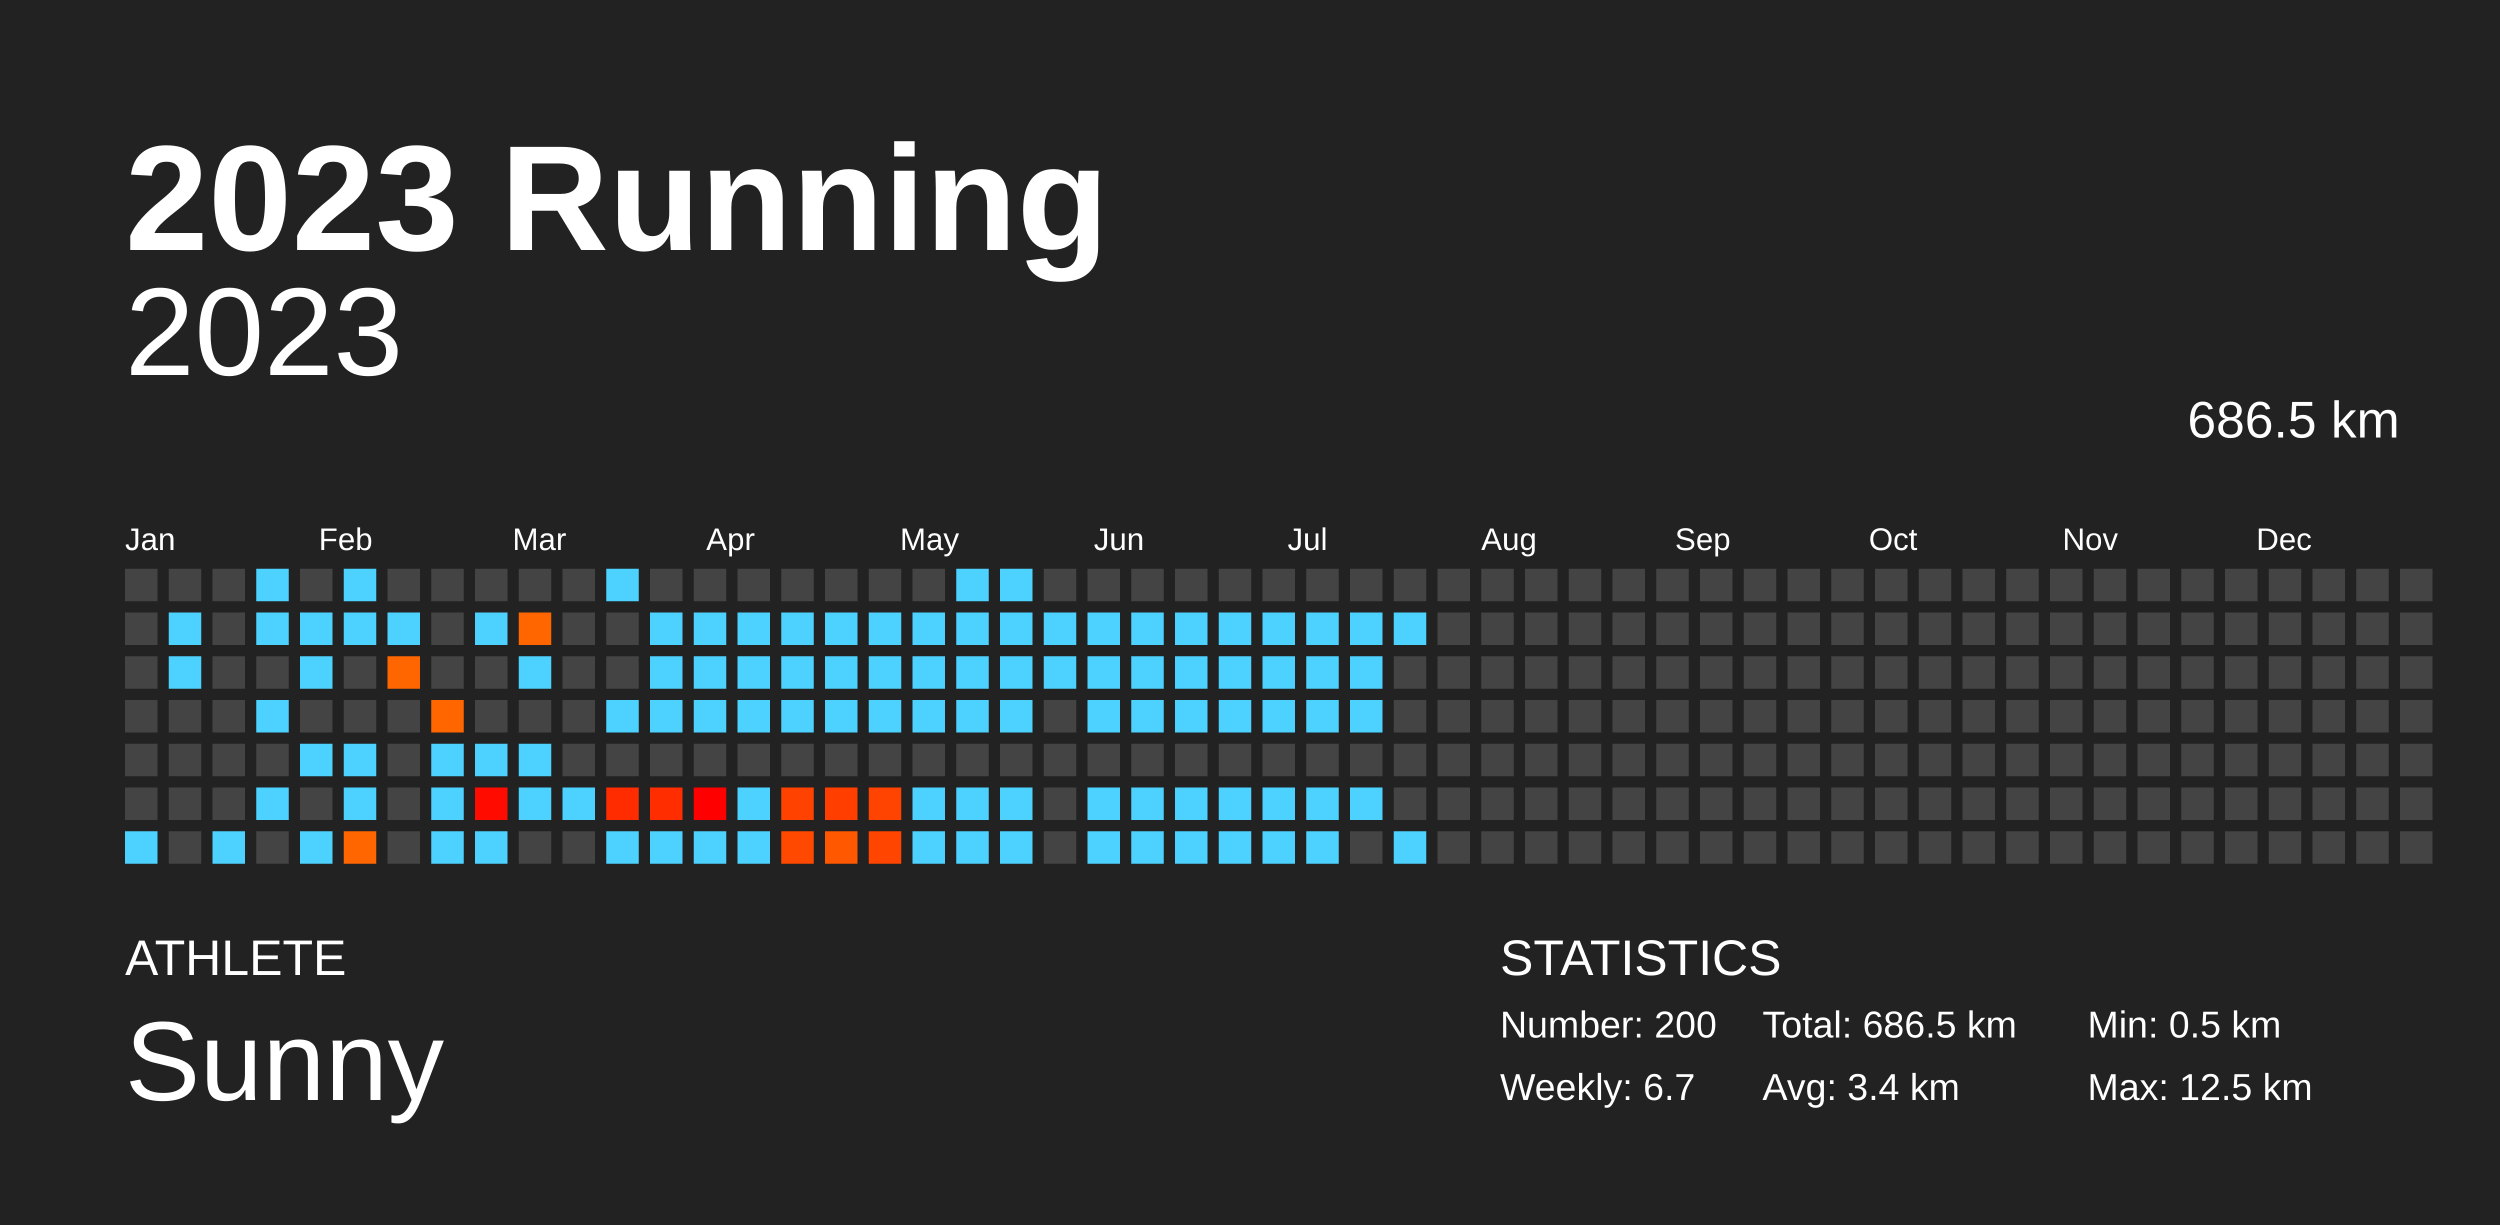
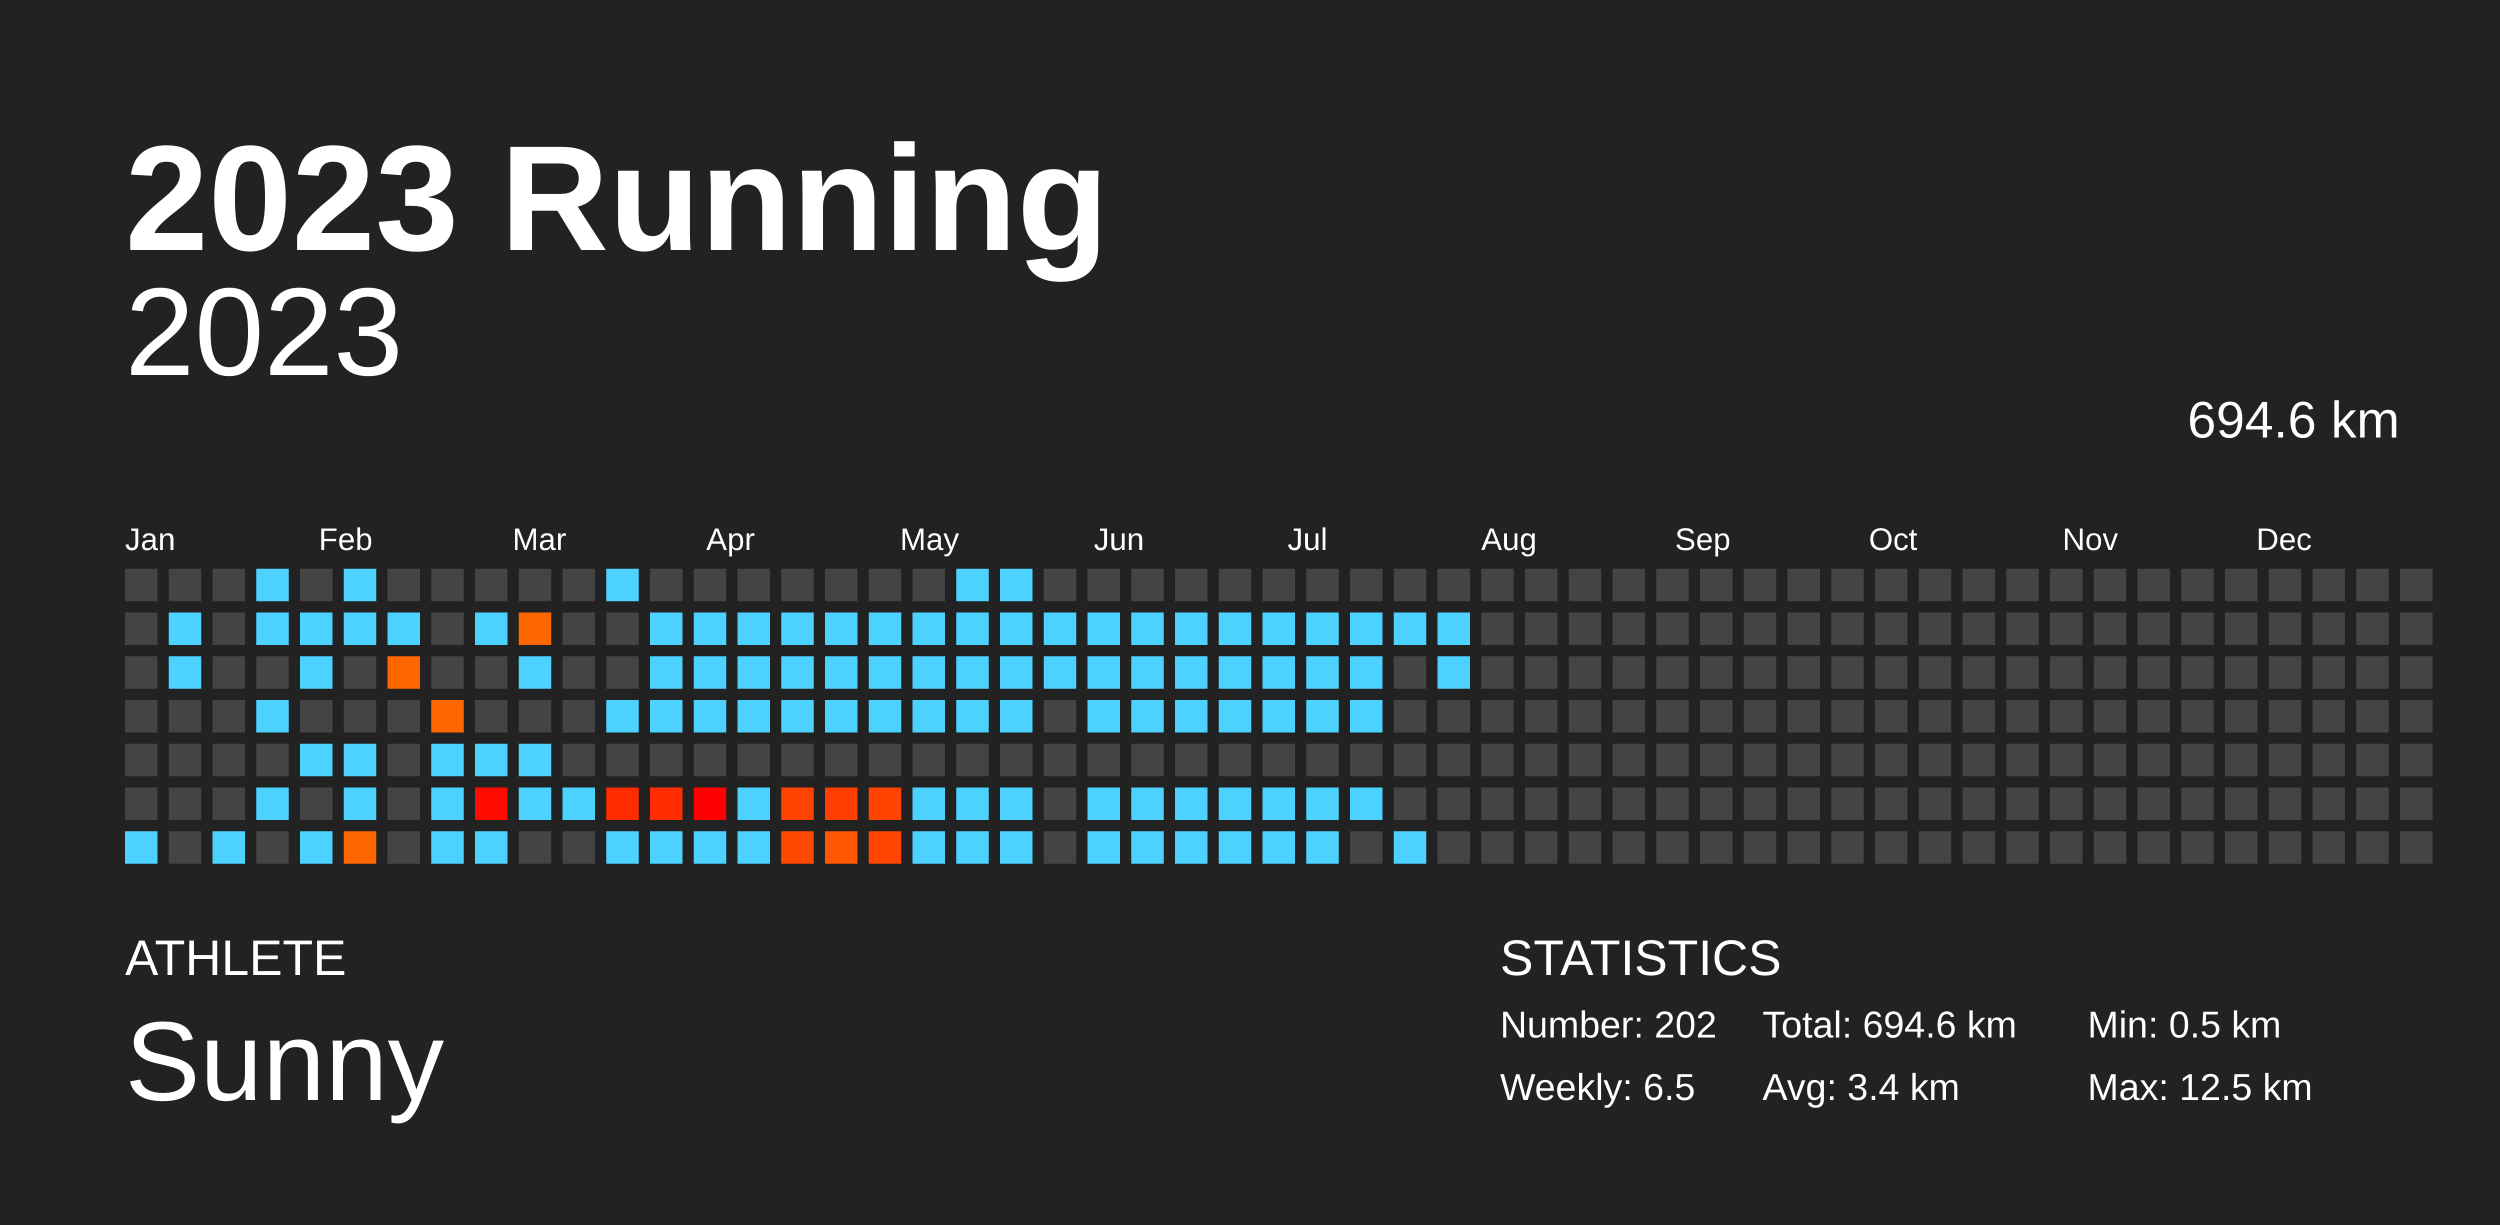
<svg xmlns="http://www.w3.org/2000/svg" baseProfile="full" height="98mm" version="1.1" viewBox="0,0,200,98" width="200mm">
  <defs />
  <rect fill="#222222" height="98" width="200" x="0" y="0" />
  <text fill="#FFFFFF" style="font-size:12px; font-family:Arial; font-weight:bold;" x="10" y="20">2023 Running</text>
  <text fill="#FFFFFF" style="font-size:4px; font-family:Arial" x="10" y="78">ATHLETE</text>
  <text fill="#FFFFFF" style="font-size:9px; font-family:Arial" x="10" y="88">Sunny</text>
  <text fill="#FFFFFF" style="font-size:4px; font-family:Arial" x="120" y="78">STATISTICS</text>
-   <text fill="#FFFFFF" style="font-size:3px; font-family:Arial" x="120" y="83">Number: 200</text>
-   <text fill="#FFFFFF" style="font-size:3px; font-family:Arial" x="120" y="88">Weekly: 6.7</text>
-   <text fill="#FFFFFF" style="font-size:3px; font-family:Arial" x="141" y="83">Total: 686.5 km</text>
+   <text fill="#FFFFFF" style="font-size:3px; font-family:Arial" x="120" y="83">Number: 202</text>
+   <text fill="#FFFFFF" style="font-size:3px; font-family:Arial" x="120" y="88">Weekly: 6.5</text>
+   <text fill="#FFFFFF" style="font-size:3px; font-family:Arial" x="141" y="83">Total: 694.6 km</text>
  <text fill="#FFFFFF" style="font-size:3px; font-family:Arial" x="141" y="88">Avg: 3.4 km</text>
  <text fill="#FFFFFF" style="font-size:3px; font-family:Arial" x="167" y="83">Min: 0.5 km</text>
  <text fill="#FFFFFF" style="font-size:3px; font-family:Arial" x="167" y="88">Max: 12.5 km</text>
  <text alignment-baseline="hanging" fill="#FFFFFF" style="font-size:10.0px; font-family:Arial;" x="10" y="30">2023</text>
-   <text alignment-baseline="hanging" fill="#FFFFFF" style="font-size:4.125px; font-family:Arial;" x="175" y="35">686.5 km</text>
+   <text alignment-baseline="hanging" fill="#FFFFFF" style="font-size:4.125px; font-family:Arial;" x="175" y="35">694.6 km</text>
  <text fill="#FFFFFF" style="font-size:2.5px; font-family:Arial" x="10.0" y="44">Jan</text>
  <text fill="#FFFFFF" style="font-size:2.5px; font-family:Arial" x="25.5" y="44">Feb</text>
  <text fill="#FFFFFF" style="font-size:2.5px; font-family:Arial" x="41.0" y="44">Mar</text>
  <text fill="#FFFFFF" style="font-size:2.5px; font-family:Arial" x="56.5" y="44">Apr</text>
  <text fill="#FFFFFF" style="font-size:2.5px; font-family:Arial" x="72.0" y="44">May</text>
  <text fill="#FFFFFF" style="font-size:2.5px; font-family:Arial" x="87.5" y="44">Jun</text>
  <text fill="#FFFFFF" style="font-size:2.5px; font-family:Arial" x="103.0" y="44">Jul</text>
  <text fill="#FFFFFF" style="font-size:2.5px; font-family:Arial" x="118.5" y="44">Aug</text>
  <text fill="#FFFFFF" style="font-size:2.5px; font-family:Arial" x="134.0" y="44">Sep</text>
  <text fill="#FFFFFF" style="font-size:2.5px; font-family:Arial" x="149.5" y="44">Oct</text>
  <text fill="#FFFFFF" style="font-size:2.5px; font-family:Arial" x="165.0" y="44">Nov</text>
  <text fill="#FFFFFF" style="font-size:2.5px; font-family:Arial" x="180.5" y="44">Dec</text>
  <rect fill="#444444" height="2.6" width="2.6" x="10.0" y="45.5" />
  <rect fill="#444444" height="2.6" width="2.6" x="10.0" y="49.0" />
  <rect fill="#444444" height="2.6" width="2.6" x="10.0" y="52.5" />
  <rect fill="#444444" height="2.6" width="2.6" x="10.0" y="56.0" />
  <rect fill="#444444" height="2.6" width="2.6" x="10.0" y="59.5" />
  <rect fill="#444444" height="2.6" width="2.6" x="10.0" y="63.0" />
  <rect fill="#4dd2ff" height="2.6" width="2.6" x="10.0" y="66.5" />
  <rect fill="#444444" height="2.6" width="2.6" x="13.5" y="45.5" />
  <rect fill="#4dd2ff" height="2.6" width="2.6" x="13.5" y="49.0" />
  <rect fill="#4dd2ff" height="2.6" width="2.6" x="13.5" y="52.5" />
  <rect fill="#444444" height="2.6" width="2.6" x="13.5" y="56.0" />
  <rect fill="#444444" height="2.6" width="2.6" x="13.5" y="59.5" />
  <rect fill="#444444" height="2.6" width="2.6" x="13.5" y="63.0" />
  <rect fill="#444444" height="2.6" width="2.6" x="13.5" y="66.5" />
  <rect fill="#444444" height="2.6" width="2.6" x="17.0" y="45.5" />
  <rect fill="#444444" height="2.6" width="2.6" x="17.0" y="49.0" />
  <rect fill="#444444" height="2.6" width="2.6" x="17.0" y="52.5" />
  <rect fill="#444444" height="2.6" width="2.6" x="17.0" y="56.0" />
  <rect fill="#444444" height="2.6" width="2.6" x="17.0" y="59.5" />
  <rect fill="#444444" height="2.6" width="2.6" x="17.0" y="63.0" />
  <rect fill="#4dd2ff" height="2.6" width="2.6" x="17.0" y="66.5" />
  <rect fill="#4dd2ff" height="2.6" width="2.6" x="20.5" y="45.5" />
  <rect fill="#4dd2ff" height="2.6" width="2.6" x="20.5" y="49.0" />
  <rect fill="#444444" height="2.6" width="2.6" x="20.5" y="52.5" />
  <rect fill="#4dd2ff" height="2.6" width="2.6" x="20.5" y="56.0" />
  <rect fill="#444444" height="2.6" width="2.6" x="20.5" y="59.5" />
  <rect fill="#4dd2ff" height="2.6" width="2.6" x="20.5" y="63.0" />
  <rect fill="#444444" height="2.6" width="2.6" x="20.5" y="66.5" />
  <rect fill="#444444" height="2.6" width="2.6" x="24.0" y="45.5" />
  <rect fill="#4dd2ff" height="2.6" width="2.6" x="24.0" y="49.0" />
  <rect fill="#4dd2ff" height="2.6" width="2.6" x="24.0" y="52.5" />
  <rect fill="#444444" height="2.6" width="2.6" x="24.0" y="56.0" />
  <rect fill="#4dd2ff" height="2.6" width="2.6" x="24.0" y="59.5" />
  <rect fill="#444444" height="2.6" width="2.6" x="24.0" y="63.0" />
  <rect fill="#4dd2ff" height="2.6" width="2.6" x="24.0" y="66.5" />
  <rect fill="#4dd2ff" height="2.6" width="2.6" x="27.5" y="45.5" />
  <rect fill="#4dd2ff" height="2.6" width="2.6" x="27.5" y="49.0" />
  <rect fill="#444444" height="2.6" width="2.6" x="27.5" y="52.5" />
  <rect fill="#444444" height="2.6" width="2.6" x="27.5" y="56.0" />
  <rect fill="#4dd2ff" height="2.6" width="2.6" x="27.5" y="59.5" />
  <rect fill="#4dd2ff" height="2.6" width="2.6" x="27.5" y="63.0" />
  <rect fill="#ff6600" height="2.6" width="2.6" x="27.5" y="66.5" />
  <rect fill="#444444" height="2.6" width="2.6" x="31.0" y="45.5" />
  <rect fill="#4dd2ff" height="2.6" width="2.6" x="31.0" y="49.0" />
  <rect fill="#ff6600" height="2.6" width="2.6" x="31.0" y="52.5" />
  <rect fill="#444444" height="2.6" width="2.6" x="31.0" y="56.0" />
  <rect fill="#444444" height="2.6" width="2.6" x="31.0" y="59.5" />
  <rect fill="#444444" height="2.6" width="2.6" x="31.0" y="63.0" />
  <rect fill="#444444" height="2.6" width="2.6" x="31.0" y="66.5" />
  <rect fill="#444444" height="2.6" width="2.6" x="34.5" y="45.5" />
  <rect fill="#444444" height="2.6" width="2.6" x="34.5" y="49.0" />
  <rect fill="#444444" height="2.6" width="2.6" x="34.5" y="52.5" />
  <rect fill="#ff6600" height="2.6" width="2.6" x="34.5" y="56.0" />
  <rect fill="#4dd2ff" height="2.6" width="2.6" x="34.5" y="59.5" />
  <rect fill="#4dd2ff" height="2.6" width="2.6" x="34.5" y="63.0" />
  <rect fill="#4dd2ff" height="2.6" width="2.6" x="34.5" y="66.5" />
  <rect fill="#444444" height="2.6" width="2.6" x="38.0" y="45.5" />
  <rect fill="#4dd2ff" height="2.6" width="2.6" x="38.0" y="49.0" />
  <rect fill="#444444" height="2.6" width="2.6" x="38.0" y="52.5" />
  <rect fill="#444444" height="2.6" width="2.6" x="38.0" y="56.0" />
  <rect fill="#4dd2ff" height="2.6" width="2.6" x="38.0" y="59.5" />
  <rect fill="#ff0b00" height="2.6" width="2.6" x="38.0" y="63.0" />
  <rect fill="#4dd2ff" height="2.6" width="2.6" x="38.0" y="66.5" />
  <rect fill="#444444" height="2.6" width="2.6" x="41.5" y="45.5" />
  <rect fill="#ff6600" height="2.6" width="2.6" x="41.5" y="49.0" />
  <rect fill="#4dd2ff" height="2.6" width="2.6" x="41.5" y="52.5" />
  <rect fill="#444444" height="2.6" width="2.6" x="41.5" y="56.0" />
  <rect fill="#4dd2ff" height="2.6" width="2.6" x="41.5" y="59.5" />
  <rect fill="#4dd2ff" height="2.6" width="2.6" x="41.5" y="63.0" />
  <rect fill="#444444" height="2.6" width="2.6" x="41.5" y="66.5" />
  <rect fill="#444444" height="2.6" width="2.6" x="45.0" y="45.5" />
  <rect fill="#444444" height="2.6" width="2.6" x="45.0" y="49.0" />
  <rect fill="#444444" height="2.6" width="2.6" x="45.0" y="52.5" />
  <rect fill="#444444" height="2.6" width="2.6" x="45.0" y="56.0" />
  <rect fill="#444444" height="2.6" width="2.6" x="45.0" y="59.5" />
  <rect fill="#4dd2ff" height="2.6" width="2.6" x="45.0" y="63.0" />
  <rect fill="#444444" height="2.6" width="2.6" x="45.0" y="66.5" />
  <rect fill="#4dd2ff" height="2.6" width="2.6" x="48.5" y="45.5" />
  <rect fill="#444444" height="2.6" width="2.6" x="48.5" y="49.0" />
  <rect fill="#444444" height="2.6" width="2.6" x="48.5" y="52.5" />
  <rect fill="#4dd2ff" height="2.6" width="2.6" x="48.5" y="56.0" />
  <rect fill="#444444" height="2.6" width="2.6" x="48.5" y="59.5" />
  <rect fill="#ff2c00" height="2.6" width="2.6" x="48.5" y="63.0" />
  <rect fill="#4dd2ff" height="2.6" width="2.6" x="48.5" y="66.5" />
  <rect fill="#444444" height="2.6" width="2.6" x="52.0" y="45.5" />
  <rect fill="#4dd2ff" height="2.6" width="2.6" x="52.0" y="49.0" />
  <rect fill="#4dd2ff" height="2.6" width="2.6" x="52.0" y="52.5" />
  <rect fill="#4dd2ff" height="2.6" width="2.6" x="52.0" y="56.0" />
  <rect fill="#444444" height="2.6" width="2.6" x="52.0" y="59.5" />
  <rect fill="#ff2d00" height="2.6" width="2.6" x="52.0" y="63.0" />
  <rect fill="#4dd2ff" height="2.6" width="2.6" x="52.0" y="66.5" />
  <rect fill="#444444" height="2.6" width="2.6" x="55.5" y="45.5" />
  <rect fill="#4dd2ff" height="2.6" width="2.6" x="55.5" y="49.0" />
  <rect fill="#4dd2ff" height="2.6" width="2.6" x="55.5" y="52.5" />
  <rect fill="#4dd2ff" height="2.6" width="2.6" x="55.5" y="56.0" />
  <rect fill="#444444" height="2.6" width="2.6" x="55.5" y="59.5" />
  <rect fill="#ff0000" height="2.6" width="2.6" x="55.5" y="63.0" />
  <rect fill="#4dd2ff" height="2.6" width="2.6" x="55.5" y="66.5" />
  <rect fill="#444444" height="2.6" width="2.6" x="59.0" y="45.5" />
  <rect fill="#4dd2ff" height="2.6" width="2.6" x="59.0" y="49.0" />
  <rect fill="#4dd2ff" height="2.6" width="2.6" x="59.0" y="52.5" />
  <rect fill="#4dd2ff" height="2.6" width="2.6" x="59.0" y="56.0" />
  <rect fill="#444444" height="2.6" width="2.6" x="59.0" y="59.5" />
  <rect fill="#4dd2ff" height="2.6" width="2.6" x="59.0" y="63.0" />
  <rect fill="#4dd2ff" height="2.6" width="2.6" x="59.0" y="66.5" />
  <rect fill="#444444" height="2.6" width="2.6" x="62.5" y="45.5" />
  <rect fill="#4dd2ff" height="2.6" width="2.6" x="62.5" y="49.0" />
  <rect fill="#4dd2ff" height="2.6" width="2.6" x="62.5" y="52.5" />
  <rect fill="#4dd2ff" height="2.6" width="2.6" x="62.5" y="56.0" />
  <rect fill="#444444" height="2.6" width="2.6" x="62.5" y="59.5" />
  <rect fill="#ff4200" height="2.6" width="2.6" x="62.5" y="63.0" />
  <rect fill="#ff4900" height="2.6" width="2.6" x="62.5" y="66.5" />
  <rect fill="#444444" height="2.6" width="2.6" x="66.0" y="45.5" />
  <rect fill="#4dd2ff" height="2.6" width="2.6" x="66.0" y="49.0" />
  <rect fill="#4dd2ff" height="2.6" width="2.6" x="66.0" y="52.5" />
  <rect fill="#4dd2ff" height="2.6" width="2.6" x="66.0" y="56.0" />
  <rect fill="#444444" height="2.6" width="2.6" x="66.0" y="59.5" />
  <rect fill="#ff3e00" height="2.6" width="2.6" x="66.0" y="63.0" />
  <rect fill="#ff5800" height="2.6" width="2.6" x="66.0" y="66.5" />
  <rect fill="#444444" height="2.6" width="2.6" x="69.5" y="45.5" />
  <rect fill="#4dd2ff" height="2.6" width="2.6" x="69.5" y="49.0" />
  <rect fill="#4dd2ff" height="2.6" width="2.6" x="69.5" y="52.5" />
  <rect fill="#4dd2ff" height="2.6" width="2.6" x="69.5" y="56.0" />
  <rect fill="#444444" height="2.6" width="2.6" x="69.5" y="59.5" />
  <rect fill="#ff4300" height="2.6" width="2.6" x="69.5" y="63.0" />
  <rect fill="#ff4500" height="2.6" width="2.6" x="69.5" y="66.5" />
  <rect fill="#444444" height="2.6" width="2.6" x="73.0" y="45.5" />
  <rect fill="#4dd2ff" height="2.6" width="2.6" x="73.0" y="49.0" />
  <rect fill="#4dd2ff" height="2.6" width="2.6" x="73.0" y="52.5" />
  <rect fill="#4dd2ff" height="2.6" width="2.6" x="73.0" y="56.0" />
  <rect fill="#444444" height="2.6" width="2.6" x="73.0" y="59.5" />
  <rect fill="#4dd2ff" height="2.6" width="2.6" x="73.0" y="63.0" />
  <rect fill="#4dd2ff" height="2.6" width="2.6" x="73.0" y="66.5" />
  <rect fill="#4dd2ff" height="2.6" width="2.6" x="76.5" y="45.5" />
  <rect fill="#4dd2ff" height="2.6" width="2.6" x="76.5" y="49.0" />
  <rect fill="#4dd2ff" height="2.6" width="2.6" x="76.5" y="52.5" />
  <rect fill="#4dd2ff" height="2.6" width="2.6" x="76.5" y="56.0" />
  <rect fill="#444444" height="2.6" width="2.6" x="76.5" y="59.5" />
  <rect fill="#4dd2ff" height="2.6" width="2.6" x="76.5" y="63.0" />
  <rect fill="#4dd2ff" height="2.6" width="2.6" x="76.5" y="66.5" />
  <rect fill="#4dd2ff" height="2.6" width="2.6" x="80.0" y="45.5" />
  <rect fill="#4dd2ff" height="2.6" width="2.6" x="80.0" y="49.0" />
  <rect fill="#4dd2ff" height="2.6" width="2.6" x="80.0" y="52.5" />
  <rect fill="#4dd2ff" height="2.6" width="2.6" x="80.0" y="56.0" />
  <rect fill="#444444" height="2.6" width="2.6" x="80.0" y="59.5" />
  <rect fill="#4dd2ff" height="2.6" width="2.6" x="80.0" y="63.0" />
  <rect fill="#4dd2ff" height="2.6" width="2.6" x="80.0" y="66.5" />
  <rect fill="#444444" height="2.6" width="2.6" x="83.5" y="45.5" />
  <rect fill="#4dd2ff" height="2.6" width="2.6" x="83.5" y="49.0" />
  <rect fill="#4dd2ff" height="2.6" width="2.6" x="83.5" y="52.5" />
  <rect fill="#444444" height="2.6" width="2.6" x="83.5" y="56.0" />
  <rect fill="#444444" height="2.6" width="2.6" x="83.5" y="59.5" />
  <rect fill="#444444" height="2.6" width="2.6" x="83.5" y="63.0" />
  <rect fill="#444444" height="2.6" width="2.6" x="83.5" y="66.5" />
  <rect fill="#444444" height="2.6" width="2.6" x="87.0" y="45.5" />
  <rect fill="#4dd2ff" height="2.6" width="2.6" x="87.0" y="49.0" />
  <rect fill="#4dd2ff" height="2.6" width="2.6" x="87.0" y="52.5" />
  <rect fill="#4dd2ff" height="2.6" width="2.6" x="87.0" y="56.0" />
  <rect fill="#444444" height="2.6" width="2.6" x="87.0" y="59.5" />
  <rect fill="#4dd2ff" height="2.6" width="2.6" x="87.0" y="63.0" />
  <rect fill="#4dd2ff" height="2.6" width="2.6" x="87.0" y="66.5" />
  <rect fill="#444444" height="2.6" width="2.6" x="90.5" y="45.5" />
  <rect fill="#4dd2ff" height="2.6" width="2.6" x="90.5" y="49.0" />
  <rect fill="#4dd2ff" height="2.6" width="2.6" x="90.5" y="52.5" />
  <rect fill="#4dd2ff" height="2.6" width="2.6" x="90.5" y="56.0" />
  <rect fill="#444444" height="2.6" width="2.6" x="90.5" y="59.5" />
  <rect fill="#4dd2ff" height="2.6" width="2.6" x="90.5" y="63.0" />
  <rect fill="#4dd2ff" height="2.6" width="2.6" x="90.5" y="66.5" />
  <rect fill="#444444" height="2.6" width="2.6" x="94.0" y="45.5" />
  <rect fill="#4dd2ff" height="2.6" width="2.6" x="94.0" y="49.0" />
  <rect fill="#4dd2ff" height="2.6" width="2.6" x="94.0" y="52.5" />
  <rect fill="#4dd2ff" height="2.6" width="2.6" x="94.0" y="56.0" />
  <rect fill="#444444" height="2.6" width="2.6" x="94.0" y="59.5" />
  <rect fill="#4dd2ff" height="2.6" width="2.6" x="94.0" y="63.0" />
  <rect fill="#4dd2ff" height="2.6" width="2.6" x="94.0" y="66.5" />
  <rect fill="#444444" height="2.6" width="2.6" x="97.5" y="45.5" />
  <rect fill="#4dd2ff" height="2.6" width="2.6" x="97.5" y="49.0" />
  <rect fill="#4dd2ff" height="2.6" width="2.6" x="97.5" y="52.5" />
  <rect fill="#4dd2ff" height="2.6" width="2.6" x="97.5" y="56.0" />
  <rect fill="#444444" height="2.6" width="2.6" x="97.5" y="59.5" />
  <rect fill="#4dd2ff" height="2.6" width="2.6" x="97.5" y="63.0" />
  <rect fill="#4dd2ff" height="2.6" width="2.6" x="97.5" y="66.5" />
  <rect fill="#444444" height="2.6" width="2.6" x="101.0" y="45.5" />
  <rect fill="#4dd2ff" height="2.6" width="2.6" x="101.0" y="49.0" />
  <rect fill="#4dd2ff" height="2.6" width="2.6" x="101.0" y="52.5" />
  <rect fill="#4dd2ff" height="2.6" width="2.6" x="101.0" y="56.0" />
  <rect fill="#444444" height="2.6" width="2.6" x="101.0" y="59.5" />
  <rect fill="#4dd2ff" height="2.6" width="2.6" x="101.0" y="63.0" />
  <rect fill="#4dd2ff" height="2.6" width="2.6" x="101.0" y="66.5" />
  <rect fill="#444444" height="2.6" width="2.6" x="104.5" y="45.5" />
  <rect fill="#4dd2ff" height="2.6" width="2.6" x="104.5" y="49.0" />
  <rect fill="#4dd2ff" height="2.6" width="2.6" x="104.5" y="52.5" />
  <rect fill="#4dd2ff" height="2.6" width="2.6" x="104.5" y="56.0" />
  <rect fill="#444444" height="2.6" width="2.6" x="104.5" y="59.5" />
  <rect fill="#4dd2ff" height="2.6" width="2.6" x="104.5" y="63.0" />
  <rect fill="#4dd2ff" height="2.6" width="2.6" x="104.5" y="66.5" />
  <rect fill="#444444" height="2.6" width="2.6" x="108.0" y="45.5" />
  <rect fill="#4dd2ff" height="2.6" width="2.6" x="108.0" y="49.0" />
  <rect fill="#4dd2ff" height="2.6" width="2.6" x="108.0" y="52.5" />
  <rect fill="#4dd2ff" height="2.6" width="2.6" x="108.0" y="56.0" />
  <rect fill="#444444" height="2.6" width="2.6" x="108.0" y="59.5" />
  <rect fill="#4dd2ff" height="2.6" width="2.6" x="108.0" y="63.0" />
  <rect fill="#444444" height="2.6" width="2.6" x="108.0" y="66.5" />
  <rect fill="#444444" height="2.6" width="2.6" x="111.5" y="45.5" />
  <rect fill="#4dd2ff" height="2.6" width="2.6" x="111.5" y="49.0" />
  <rect fill="#444444" height="2.6" width="2.6" x="111.5" y="52.5" />
  <rect fill="#444444" height="2.6" width="2.6" x="111.5" y="56.0" />
  <rect fill="#444444" height="2.6" width="2.6" x="111.5" y="59.5" />
  <rect fill="#444444" height="2.6" width="2.6" x="111.5" y="63.0" />
  <rect fill="#4dd2ff" height="2.6" width="2.6" x="111.5" y="66.5" />
  <rect fill="#444444" height="2.6" width="2.6" x="115.0" y="45.5" />
-   <rect fill="#444444" height="2.6" width="2.6" x="115.0" y="49.0" />
-   <rect fill="#444444" height="2.6" width="2.6" x="115.0" y="52.5" />
+   <rect fill="#4dd2ff" height="2.6" width="2.6" x="115.0" y="49.0" />
+   <rect fill="#4dd2ff" height="2.6" width="2.6" x="115.0" y="52.5" />
  <rect fill="#444444" height="2.6" width="2.6" x="115.0" y="56.0" />
  <rect fill="#444444" height="2.6" width="2.6" x="115.0" y="59.5" />
  <rect fill="#444444" height="2.6" width="2.6" x="115.0" y="63.0" />
  <rect fill="#444444" height="2.6" width="2.6" x="115.0" y="66.5" />
  <rect fill="#444444" height="2.6" width="2.6" x="118.5" y="45.5" />
  <rect fill="#444444" height="2.6" width="2.6" x="118.5" y="49.0" />
  <rect fill="#444444" height="2.6" width="2.6" x="118.5" y="52.5" />
  <rect fill="#444444" height="2.6" width="2.6" x="118.5" y="56.0" />
  <rect fill="#444444" height="2.6" width="2.6" x="118.5" y="59.5" />
  <rect fill="#444444" height="2.6" width="2.6" x="118.5" y="63.0" />
  <rect fill="#444444" height="2.6" width="2.6" x="118.5" y="66.5" />
  <rect fill="#444444" height="2.6" width="2.6" x="122.0" y="45.5" />
  <rect fill="#444444" height="2.6" width="2.6" x="122.0" y="49.0" />
  <rect fill="#444444" height="2.6" width="2.6" x="122.0" y="52.5" />
  <rect fill="#444444" height="2.6" width="2.6" x="122.0" y="56.0" />
  <rect fill="#444444" height="2.6" width="2.6" x="122.0" y="59.5" />
  <rect fill="#444444" height="2.6" width="2.6" x="122.0" y="63.0" />
  <rect fill="#444444" height="2.6" width="2.6" x="122.0" y="66.5" />
  <rect fill="#444444" height="2.6" width="2.6" x="125.5" y="45.5" />
  <rect fill="#444444" height="2.6" width="2.6" x="125.5" y="49.0" />
  <rect fill="#444444" height="2.6" width="2.6" x="125.5" y="52.5" />
  <rect fill="#444444" height="2.6" width="2.6" x="125.5" y="56.0" />
  <rect fill="#444444" height="2.6" width="2.6" x="125.5" y="59.5" />
  <rect fill="#444444" height="2.6" width="2.6" x="125.5" y="63.0" />
  <rect fill="#444444" height="2.6" width="2.6" x="125.5" y="66.5" />
  <rect fill="#444444" height="2.6" width="2.6" x="129.0" y="45.5" />
  <rect fill="#444444" height="2.6" width="2.6" x="129.0" y="49.0" />
  <rect fill="#444444" height="2.6" width="2.6" x="129.0" y="52.5" />
  <rect fill="#444444" height="2.6" width="2.6" x="129.0" y="56.0" />
  <rect fill="#444444" height="2.6" width="2.6" x="129.0" y="59.5" />
  <rect fill="#444444" height="2.6" width="2.6" x="129.0" y="63.0" />
  <rect fill="#444444" height="2.6" width="2.6" x="129.0" y="66.5" />
  <rect fill="#444444" height="2.6" width="2.6" x="132.5" y="45.5" />
  <rect fill="#444444" height="2.6" width="2.6" x="132.5" y="49.0" />
  <rect fill="#444444" height="2.6" width="2.6" x="132.5" y="52.5" />
  <rect fill="#444444" height="2.6" width="2.6" x="132.5" y="56.0" />
  <rect fill="#444444" height="2.6" width="2.6" x="132.5" y="59.5" />
  <rect fill="#444444" height="2.6" width="2.6" x="132.5" y="63.0" />
  <rect fill="#444444" height="2.6" width="2.6" x="132.5" y="66.5" />
  <rect fill="#444444" height="2.6" width="2.6" x="136.0" y="45.5" />
  <rect fill="#444444" height="2.6" width="2.6" x="136.0" y="49.0" />
  <rect fill="#444444" height="2.6" width="2.6" x="136.0" y="52.5" />
  <rect fill="#444444" height="2.6" width="2.6" x="136.0" y="56.0" />
  <rect fill="#444444" height="2.6" width="2.6" x="136.0" y="59.5" />
  <rect fill="#444444" height="2.6" width="2.6" x="136.0" y="63.0" />
  <rect fill="#444444" height="2.6" width="2.6" x="136.0" y="66.5" />
  <rect fill="#444444" height="2.6" width="2.6" x="139.5" y="45.5" />
  <rect fill="#444444" height="2.6" width="2.6" x="139.5" y="49.0" />
  <rect fill="#444444" height="2.6" width="2.6" x="139.5" y="52.5" />
  <rect fill="#444444" height="2.6" width="2.6" x="139.5" y="56.0" />
  <rect fill="#444444" height="2.6" width="2.6" x="139.5" y="59.5" />
  <rect fill="#444444" height="2.6" width="2.6" x="139.5" y="63.0" />
  <rect fill="#444444" height="2.6" width="2.6" x="139.5" y="66.5" />
  <rect fill="#444444" height="2.6" width="2.6" x="143.0" y="45.5" />
  <rect fill="#444444" height="2.6" width="2.6" x="143.0" y="49.0" />
  <rect fill="#444444" height="2.6" width="2.6" x="143.0" y="52.5" />
  <rect fill="#444444" height="2.6" width="2.6" x="143.0" y="56.0" />
  <rect fill="#444444" height="2.6" width="2.6" x="143.0" y="59.5" />
  <rect fill="#444444" height="2.6" width="2.6" x="143.0" y="63.0" />
  <rect fill="#444444" height="2.6" width="2.6" x="143.0" y="66.5" />
  <rect fill="#444444" height="2.6" width="2.6" x="146.5" y="45.5" />
  <rect fill="#444444" height="2.6" width="2.6" x="146.5" y="49.0" />
  <rect fill="#444444" height="2.6" width="2.6" x="146.5" y="52.5" />
  <rect fill="#444444" height="2.6" width="2.6" x="146.5" y="56.0" />
  <rect fill="#444444" height="2.6" width="2.6" x="146.5" y="59.5" />
  <rect fill="#444444" height="2.6" width="2.6" x="146.5" y="63.0" />
  <rect fill="#444444" height="2.6" width="2.6" x="146.5" y="66.5" />
  <rect fill="#444444" height="2.6" width="2.6" x="150.0" y="45.5" />
  <rect fill="#444444" height="2.6" width="2.6" x="150.0" y="49.0" />
  <rect fill="#444444" height="2.6" width="2.6" x="150.0" y="52.5" />
  <rect fill="#444444" height="2.6" width="2.6" x="150.0" y="56.0" />
  <rect fill="#444444" height="2.6" width="2.6" x="150.0" y="59.5" />
  <rect fill="#444444" height="2.6" width="2.6" x="150.0" y="63.0" />
  <rect fill="#444444" height="2.6" width="2.6" x="150.0" y="66.5" />
  <rect fill="#444444" height="2.6" width="2.6" x="153.5" y="45.5" />
  <rect fill="#444444" height="2.6" width="2.6" x="153.5" y="49.0" />
  <rect fill="#444444" height="2.6" width="2.6" x="153.5" y="52.5" />
  <rect fill="#444444" height="2.6" width="2.6" x="153.5" y="56.0" />
  <rect fill="#444444" height="2.6" width="2.6" x="153.5" y="59.5" />
  <rect fill="#444444" height="2.6" width="2.6" x="153.5" y="63.0" />
  <rect fill="#444444" height="2.6" width="2.6" x="153.5" y="66.5" />
  <rect fill="#444444" height="2.6" width="2.6" x="157.0" y="45.5" />
  <rect fill="#444444" height="2.6" width="2.6" x="157.0" y="49.0" />
  <rect fill="#444444" height="2.6" width="2.6" x="157.0" y="52.5" />
  <rect fill="#444444" height="2.6" width="2.6" x="157.0" y="56.0" />
  <rect fill="#444444" height="2.6" width="2.6" x="157.0" y="59.5" />
  <rect fill="#444444" height="2.6" width="2.6" x="157.0" y="63.0" />
  <rect fill="#444444" height="2.6" width="2.6" x="157.0" y="66.5" />
  <rect fill="#444444" height="2.6" width="2.6" x="160.5" y="45.5" />
  <rect fill="#444444" height="2.6" width="2.6" x="160.5" y="49.0" />
  <rect fill="#444444" height="2.6" width="2.6" x="160.5" y="52.5" />
  <rect fill="#444444" height="2.6" width="2.6" x="160.5" y="56.0" />
  <rect fill="#444444" height="2.6" width="2.6" x="160.5" y="59.5" />
  <rect fill="#444444" height="2.6" width="2.6" x="160.5" y="63.0" />
  <rect fill="#444444" height="2.6" width="2.6" x="160.5" y="66.5" />
  <rect fill="#444444" height="2.6" width="2.6" x="164.0" y="45.5" />
  <rect fill="#444444" height="2.6" width="2.6" x="164.0" y="49.0" />
  <rect fill="#444444" height="2.6" width="2.6" x="164.0" y="52.5" />
  <rect fill="#444444" height="2.6" width="2.6" x="164.0" y="56.0" />
  <rect fill="#444444" height="2.6" width="2.6" x="164.0" y="59.5" />
  <rect fill="#444444" height="2.6" width="2.6" x="164.0" y="63.0" />
  <rect fill="#444444" height="2.6" width="2.6" x="164.0" y="66.5" />
  <rect fill="#444444" height="2.6" width="2.6" x="167.5" y="45.5" />
  <rect fill="#444444" height="2.6" width="2.6" x="167.5" y="49.0" />
  <rect fill="#444444" height="2.6" width="2.6" x="167.5" y="52.5" />
  <rect fill="#444444" height="2.6" width="2.6" x="167.5" y="56.0" />
  <rect fill="#444444" height="2.6" width="2.6" x="167.5" y="59.5" />
  <rect fill="#444444" height="2.6" width="2.6" x="167.5" y="63.0" />
  <rect fill="#444444" height="2.6" width="2.6" x="167.5" y="66.5" />
  <rect fill="#444444" height="2.6" width="2.6" x="171.0" y="45.5" />
  <rect fill="#444444" height="2.6" width="2.6" x="171.0" y="49.0" />
  <rect fill="#444444" height="2.6" width="2.6" x="171.0" y="52.5" />
  <rect fill="#444444" height="2.6" width="2.6" x="171.0" y="56.0" />
  <rect fill="#444444" height="2.6" width="2.6" x="171.0" y="59.5" />
  <rect fill="#444444" height="2.6" width="2.6" x="171.0" y="63.0" />
  <rect fill="#444444" height="2.6" width="2.6" x="171.0" y="66.5" />
  <rect fill="#444444" height="2.6" width="2.6" x="174.5" y="45.5" />
  <rect fill="#444444" height="2.6" width="2.6" x="174.5" y="49.0" />
  <rect fill="#444444" height="2.6" width="2.6" x="174.5" y="52.5" />
  <rect fill="#444444" height="2.6" width="2.6" x="174.5" y="56.0" />
  <rect fill="#444444" height="2.6" width="2.6" x="174.5" y="59.5" />
  <rect fill="#444444" height="2.6" width="2.6" x="174.5" y="63.0" />
  <rect fill="#444444" height="2.6" width="2.6" x="174.5" y="66.5" />
  <rect fill="#444444" height="2.6" width="2.6" x="178.0" y="45.5" />
  <rect fill="#444444" height="2.6" width="2.6" x="178.0" y="49.0" />
  <rect fill="#444444" height="2.6" width="2.6" x="178.0" y="52.5" />
  <rect fill="#444444" height="2.6" width="2.6" x="178.0" y="56.0" />
  <rect fill="#444444" height="2.6" width="2.6" x="178.0" y="59.5" />
  <rect fill="#444444" height="2.6" width="2.6" x="178.0" y="63.0" />
  <rect fill="#444444" height="2.6" width="2.6" x="178.0" y="66.5" />
  <rect fill="#444444" height="2.6" width="2.6" x="181.5" y="45.5" />
  <rect fill="#444444" height="2.6" width="2.6" x="181.5" y="49.0" />
  <rect fill="#444444" height="2.6" width="2.6" x="181.5" y="52.5" />
  <rect fill="#444444" height="2.6" width="2.6" x="181.5" y="56.0" />
  <rect fill="#444444" height="2.6" width="2.6" x="181.5" y="59.5" />
  <rect fill="#444444" height="2.6" width="2.6" x="181.5" y="63.0" />
  <rect fill="#444444" height="2.6" width="2.6" x="181.5" y="66.5" />
  <rect fill="#444444" height="2.6" width="2.6" x="185.0" y="45.5" />
  <rect fill="#444444" height="2.6" width="2.6" x="185.0" y="49.0" />
  <rect fill="#444444" height="2.6" width="2.6" x="185.0" y="52.5" />
  <rect fill="#444444" height="2.6" width="2.6" x="185.0" y="56.0" />
  <rect fill="#444444" height="2.6" width="2.6" x="185.0" y="59.5" />
  <rect fill="#444444" height="2.6" width="2.6" x="185.0" y="63.0" />
  <rect fill="#444444" height="2.6" width="2.6" x="185.0" y="66.5" />
  <rect fill="#444444" height="2.6" width="2.6" x="188.5" y="45.5" />
  <rect fill="#444444" height="2.6" width="2.6" x="188.5" y="49.0" />
  <rect fill="#444444" height="2.6" width="2.6" x="188.5" y="52.5" />
  <rect fill="#444444" height="2.6" width="2.6" x="188.5" y="56.0" />
  <rect fill="#444444" height="2.6" width="2.6" x="188.5" y="59.5" />
  <rect fill="#444444" height="2.6" width="2.6" x="188.5" y="63.0" />
  <rect fill="#444444" height="2.6" width="2.6" x="188.5" y="66.5" />
  <rect fill="#444444" height="2.6" width="2.6" x="192.0" y="45.5" />
  <rect fill="#444444" height="2.6" width="2.6" x="192.0" y="49.0" />
  <rect fill="#444444" height="2.6" width="2.6" x="192.0" y="52.5" />
  <rect fill="#444444" height="2.6" width="2.6" x="192.0" y="56.0" />
  <rect fill="#444444" height="2.6" width="2.6" x="192.0" y="59.5" />
  <rect fill="#444444" height="2.6" width="2.6" x="192.0" y="63.0" />
  <rect fill="#444444" height="2.6" width="2.6" x="192.0" y="66.5" />
</svg>
